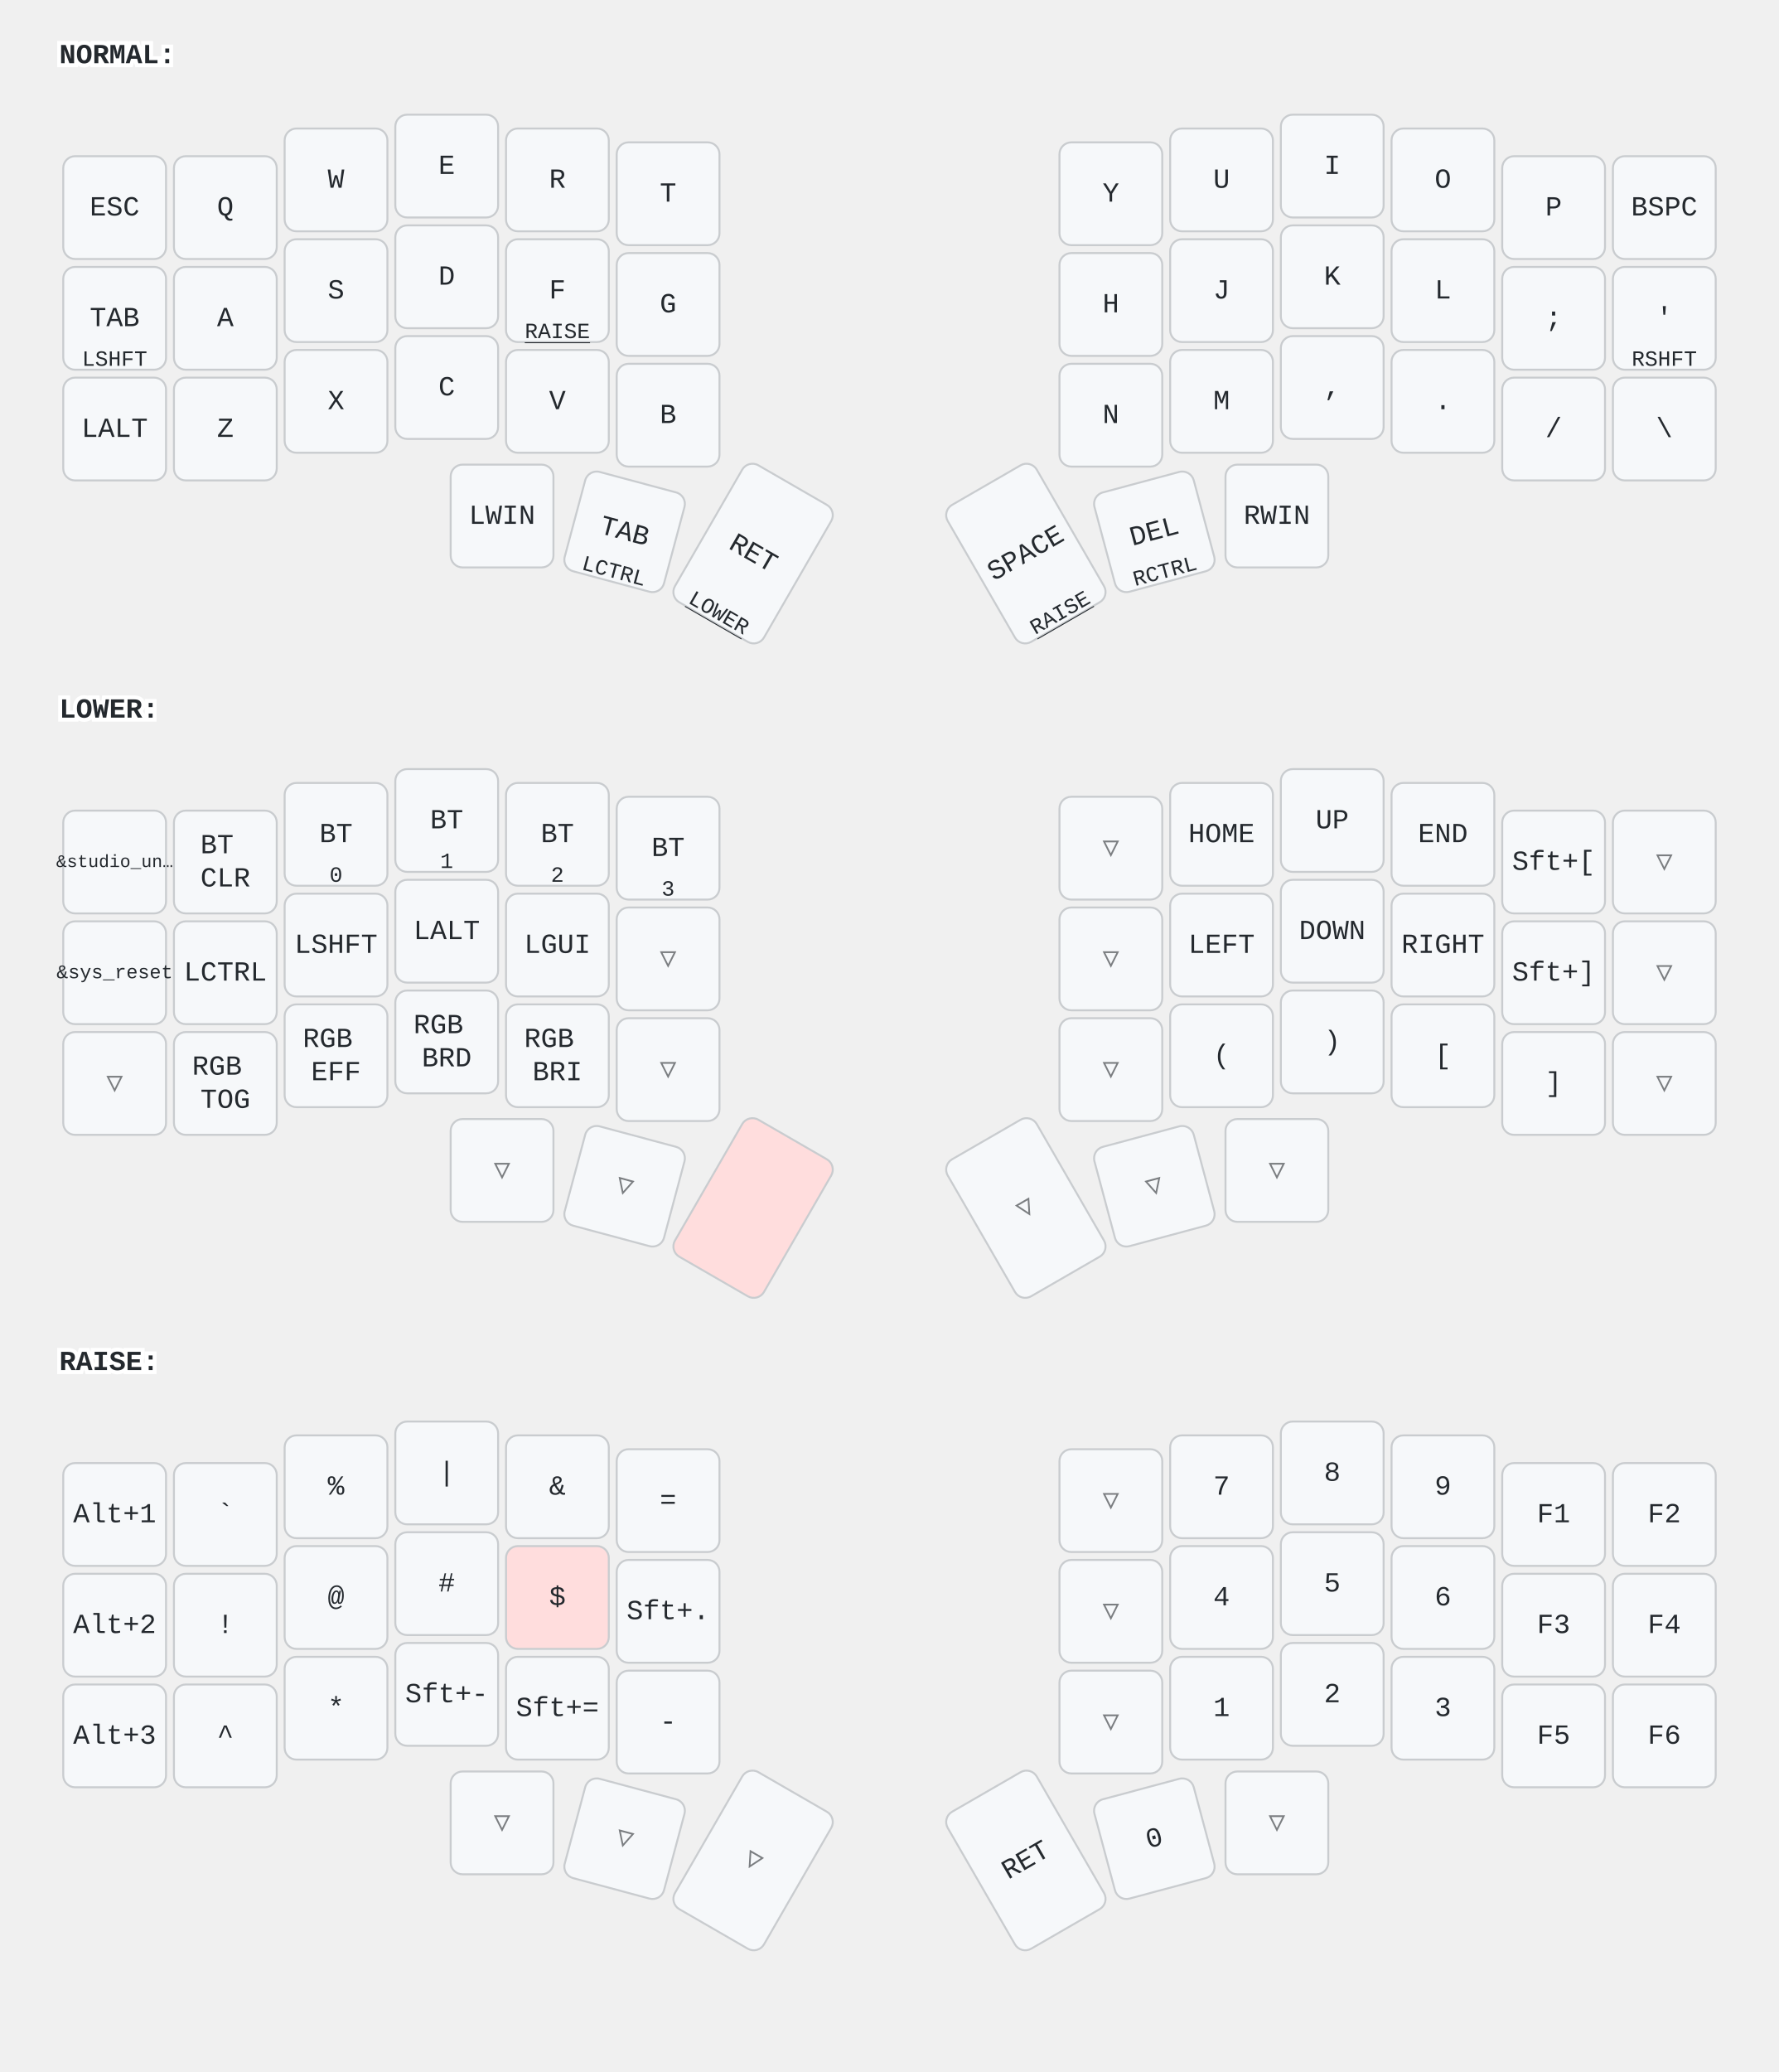
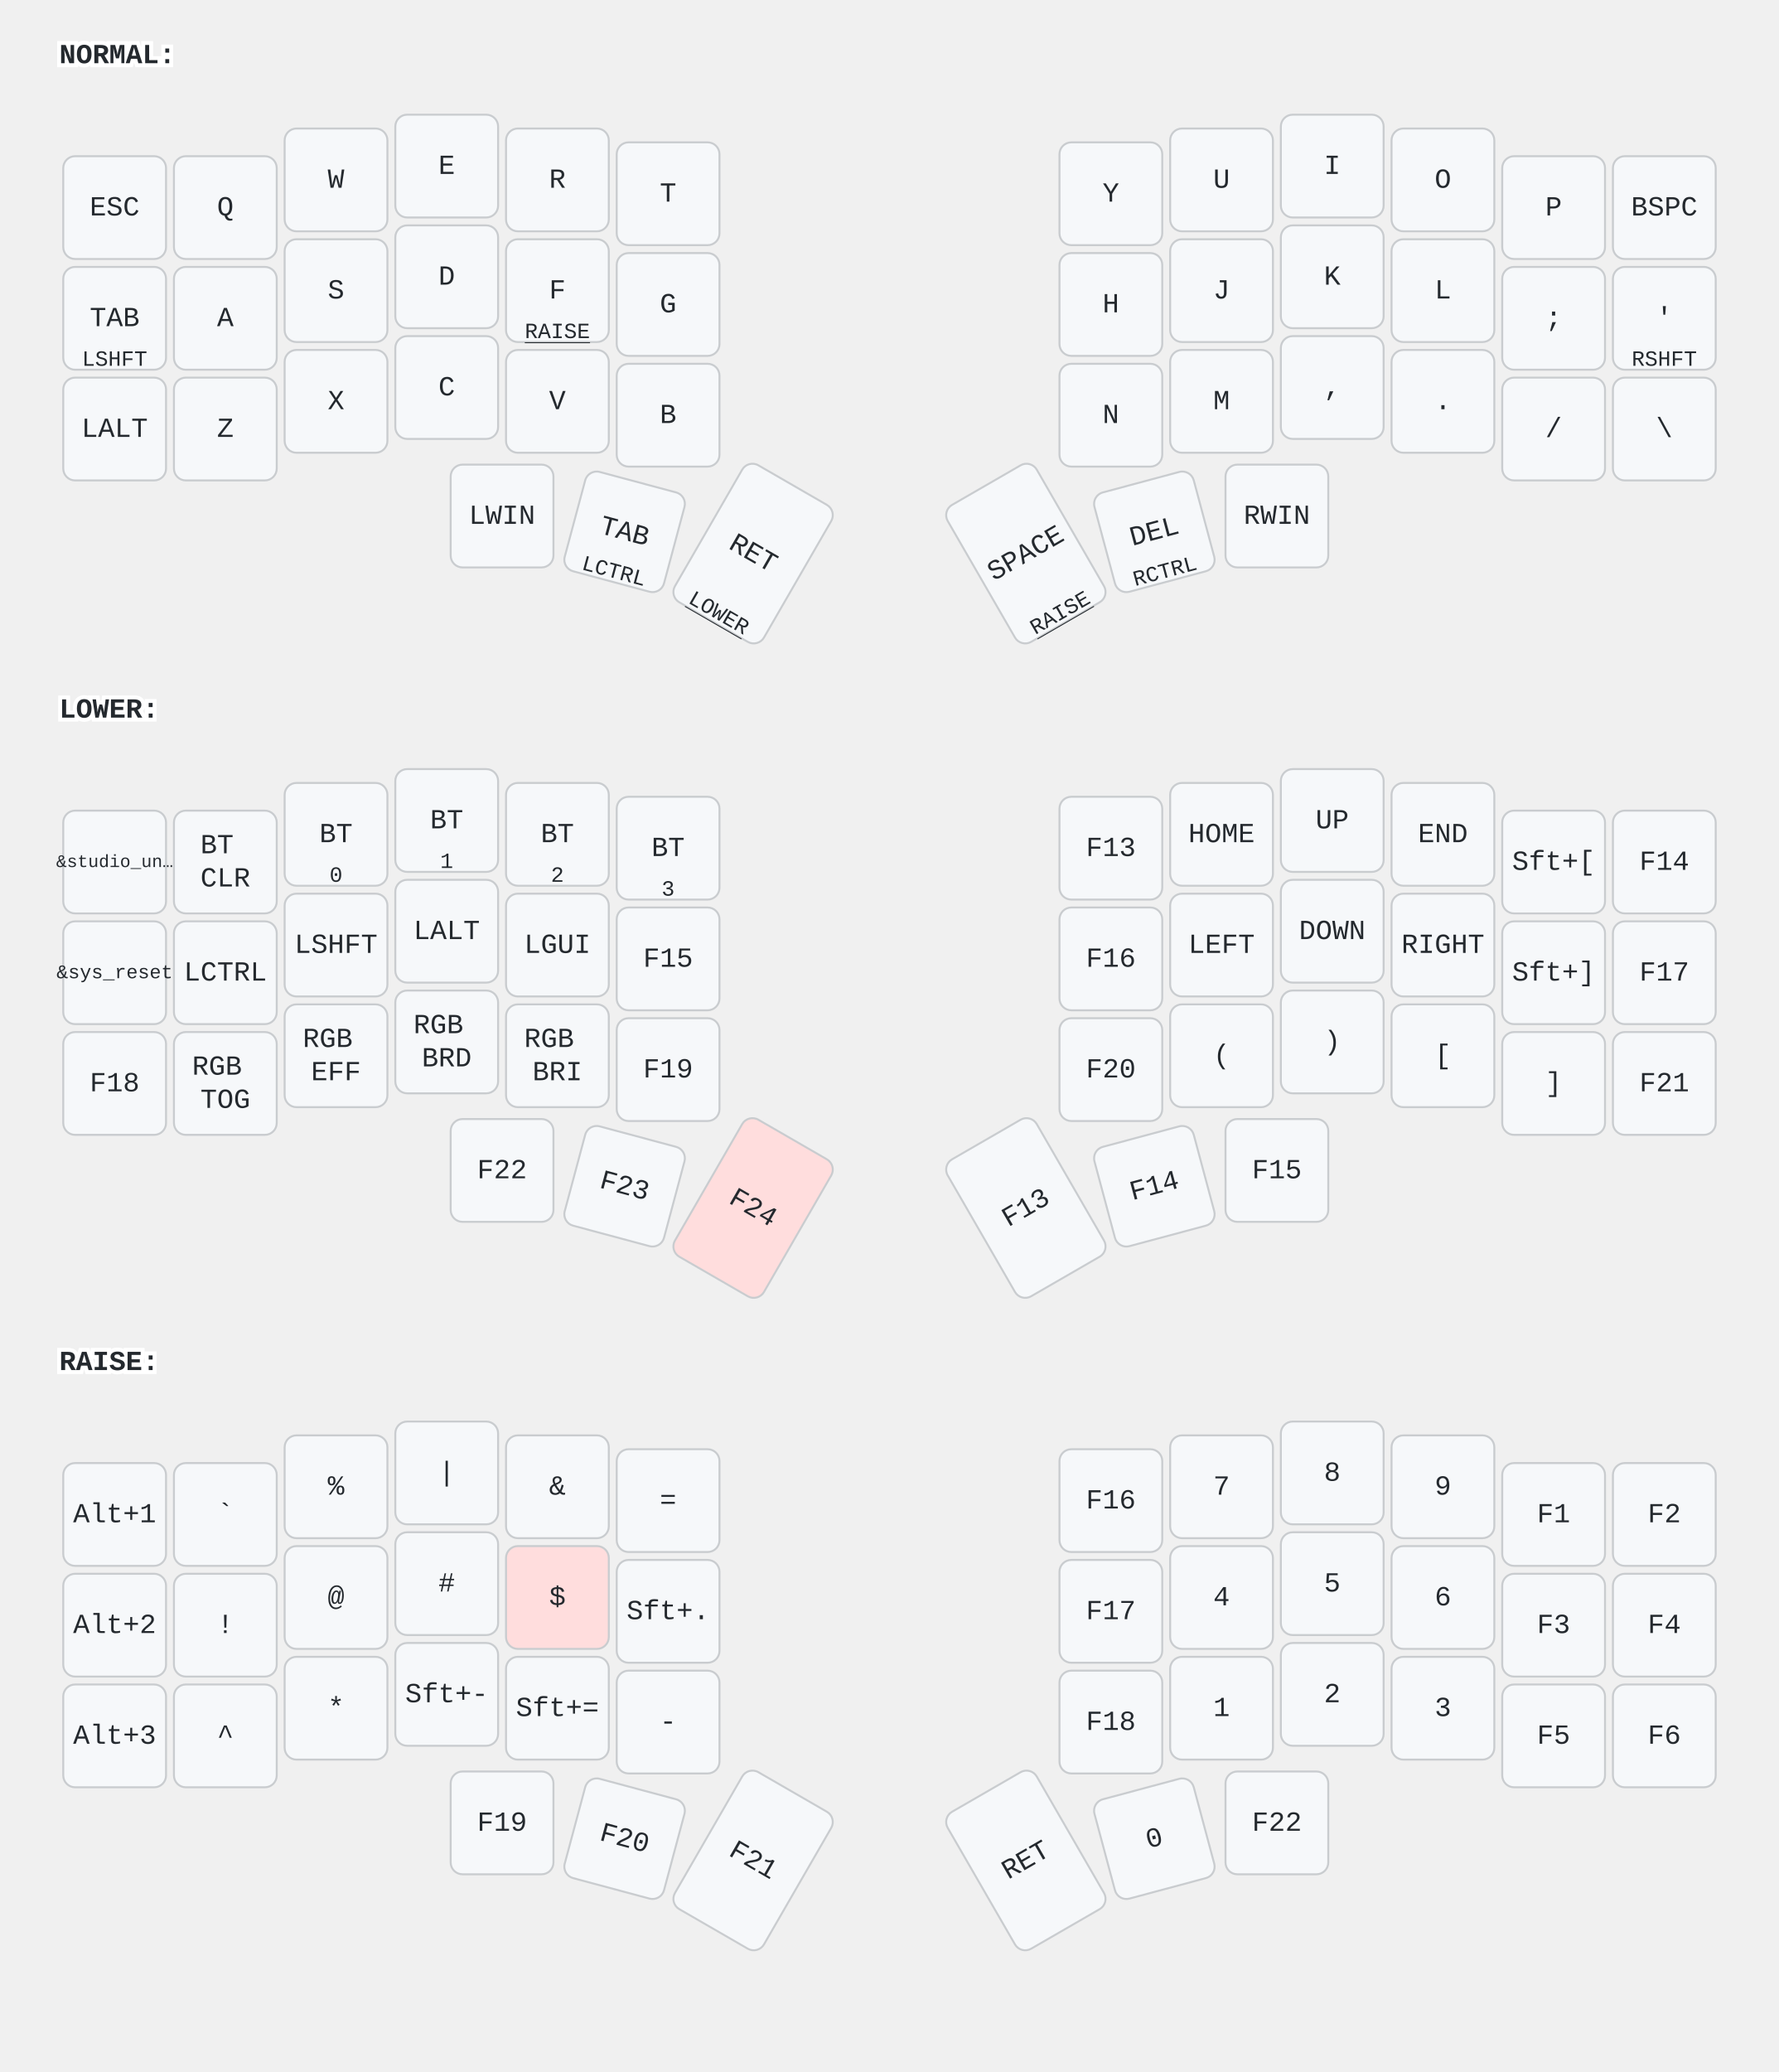
<svg xmlns="http://www.w3.org/2000/svg" width="900" height="1048" viewBox="0 0 900 1048" class="keymap">
  <style>/* inherit to force styles through use tags */
svg path {
    fill: inherit;
}

/* font and background color specifications */
svg.keymap {
    font-family: SFMono-Regular,Consolas,Liberation Mono,Menlo,monospace;
    font-size: 14px;
    font-kerning: normal;
    text-rendering: optimizeLegibility;
    fill: #24292e;
}

/* default key styling */
rect.key {
    fill: #f6f8fa;
}

rect.key, rect.combo {
    stroke: #c9cccf;
    stroke-width: 1;
}

/* default key side styling, only used is draw_key_sides is set */
rect.side {
    filter: brightness(90%);
}

/* color accent for combo boxes */
rect.combo, rect.combo-separate {
    fill: #cdf;
}

/* color accent for held keys */
rect.held, rect.combo.held {
    fill: #fdd;
}

/* color accent for ghost (optional) keys */
rect.ghost, rect.combo.ghost {
    stroke-dasharray: 4, 4;
    stroke-width: 2;
}

text {
    text-anchor: middle;
    dominant-baseline: middle;
}

/* styling for layer labels */
text.label {
    font-weight: bold;
    text-anchor: start;
    stroke: white;
    stroke-width: 4;
    paint-order: stroke;
}

/* styling for optional footer */
text.footer {
    text-anchor: end;
    dominant-baseline: auto;
    stroke: white;
    stroke-width: 4;
    paint-order: stroke;
}

/* styling for combo tap, and key non-tap label text */
text.combo, text.hold, text.shifted, text.left, text.right, text.tl, text.tr, text.bl, text.br {
    font-size: 11px;
}

text.hold, text.bl, text.br {
    text-anchor: middle;
    dominant-baseline: auto;
}

text.shifted, text.tl, text.tr {
    text-anchor: middle;
    dominant-baseline: hanging;
}

text.left, text.tl, text.bl {
    text-anchor: start;
}

text.right, text.tr, text.br {
    text-anchor: end;
}

text.layer-activator {
    text-decoration: underline;
}

/* styling for hold/shifted label text in combo box */
text.combo.hold, text.combo.shifted, text.combo.left, text.combo.right {
    font-size: 8px;
}

/* lighter symbol for transparent keys */
text.trans {
    fill: #7b7e81;
}

/* styling for combo dendrons */
path.combo {
    stroke-width: 1;
    stroke: gray;
    fill: none;
}

/* Start Tabler Icons Cleanup */
/* cannot use height/width with glyphs */
.icon-tabler &gt; path {
    fill: inherit;
    stroke: inherit;
    stroke-width: 2;
}
/* hide tabler's default box */
.icon-tabler &gt; path[stroke="none"][fill="none"] {
    visibility: hidden;
}
/* End Tabler Icons Cleanup */
</style>
  <g transform="translate(30, 0)" class="layer-NORMAL">
    <text x="0" y="28" class="label" id="NORMAL">NORMAL:</text>
    <g transform="translate(0, 56)">
      <g transform="translate(28, 49)" class="key keypos-0">
        <rect rx="6" ry="6" x="-26" y="-26" width="52" height="52" class="key" />
        <text x="0" y="0" class="key tap">ESC</text>
      </g>
      <g transform="translate(84, 49)" class="key keypos-1">
        <rect rx="6" ry="6" x="-26" y="-26" width="52" height="52" class="key" />
        <text x="0" y="0" class="key tap">Q</text>
      </g>
      <g transform="translate(140, 35)" class="key keypos-2">
        <rect rx="6" ry="6" x="-26" y="-26" width="52" height="52" class="key" />
        <text x="0" y="0" class="key tap">W</text>
      </g>
      <g transform="translate(196, 28)" class="key keypos-3">
        <rect rx="6" ry="6" x="-26" y="-26" width="52" height="52" class="key" />
        <text x="0" y="0" class="key tap">E</text>
      </g>
      <g transform="translate(252, 35)" class="key keypos-4">
        <rect rx="6" ry="6" x="-26" y="-26" width="52" height="52" class="key" />
        <text x="0" y="0" class="key tap">R</text>
      </g>
      <g transform="translate(308, 42)" class="key keypos-5">
        <rect rx="6" ry="6" x="-26" y="-26" width="52" height="52" class="key" />
        <text x="0" y="0" class="key tap">T</text>
      </g>
      <g transform="translate(532, 42)" class="key keypos-6">
        <rect rx="6" ry="6" x="-26" y="-26" width="52" height="52" class="key" />
        <text x="0" y="0" class="key tap">Y</text>
      </g>
      <g transform="translate(588, 35)" class="key keypos-7">
        <rect rx="6" ry="6" x="-26" y="-26" width="52" height="52" class="key" />
        <text x="0" y="0" class="key tap">U</text>
      </g>
      <g transform="translate(644, 28)" class="key keypos-8">
        <rect rx="6" ry="6" x="-26" y="-26" width="52" height="52" class="key" />
        <text x="0" y="0" class="key tap">I</text>
      </g>
      <g transform="translate(700, 35)" class="key keypos-9">
        <rect rx="6" ry="6" x="-26" y="-26" width="52" height="52" class="key" />
        <text x="0" y="0" class="key tap">O</text>
      </g>
      <g transform="translate(756, 49)" class="key keypos-10">
        <rect rx="6" ry="6" x="-26" y="-26" width="52" height="52" class="key" />
        <text x="0" y="0" class="key tap">P</text>
      </g>
      <g transform="translate(812, 49)" class="key keypos-11">
        <rect rx="6" ry="6" x="-26" y="-26" width="52" height="52" class="key" />
        <text x="0" y="0" class="key tap">BSPC</text>
      </g>
      <g transform="translate(28, 105)" class="key keypos-12">
        <rect rx="6" ry="6" x="-26" y="-26" width="52" height="52" class="key" />
        <text x="0" y="0" class="key tap">TAB</text>
        <text x="0" y="24" class="key hold">LSHFT</text>
      </g>
      <g transform="translate(84, 105)" class="key keypos-13">
        <rect rx="6" ry="6" x="-26" y="-26" width="52" height="52" class="key" />
        <text x="0" y="0" class="key tap">A</text>
      </g>
      <g transform="translate(140, 91)" class="key keypos-14">
        <rect rx="6" ry="6" x="-26" y="-26" width="52" height="52" class="key" />
        <text x="0" y="0" class="key tap">S</text>
      </g>
      <g transform="translate(196, 84)" class="key keypos-15">
        <rect rx="6" ry="6" x="-26" y="-26" width="52" height="52" class="key" />
        <text x="0" y="0" class="key tap">D</text>
      </g>
      <g transform="translate(252, 91)" class="key keypos-16">
        <rect rx="6" ry="6" x="-26" y="-26" width="52" height="52" class="key" />
        <text x="0" y="0" class="key tap">F</text>
        <a href="#RAISE">
          <text x="0" y="24" class="key hold layer-activator">RAISE</text>
        </a>
      </g>
      <g transform="translate(308, 98)" class="key keypos-17">
        <rect rx="6" ry="6" x="-26" y="-26" width="52" height="52" class="key" />
        <text x="0" y="0" class="key tap">G</text>
      </g>
      <g transform="translate(532, 98)" class="key keypos-18">
        <rect rx="6" ry="6" x="-26" y="-26" width="52" height="52" class="key" />
        <text x="0" y="0" class="key tap">H</text>
      </g>
      <g transform="translate(588, 91)" class="key keypos-19">
        <rect rx="6" ry="6" x="-26" y="-26" width="52" height="52" class="key" />
        <text x="0" y="0" class="key tap">J</text>
      </g>
      <g transform="translate(644, 84)" class="key keypos-20">
        <rect rx="6" ry="6" x="-26" y="-26" width="52" height="52" class="key" />
        <text x="0" y="0" class="key tap">K</text>
      </g>
      <g transform="translate(700, 91)" class="key keypos-21">
        <rect rx="6" ry="6" x="-26" y="-26" width="52" height="52" class="key" />
        <text x="0" y="0" class="key tap">L</text>
      </g>
      <g transform="translate(756, 105)" class="key keypos-22">
        <rect rx="6" ry="6" x="-26" y="-26" width="52" height="52" class="key" />
        <text x="0" y="0" class="key tap">;</text>
      </g>
      <g transform="translate(812, 105)" class="key keypos-23">
        <rect rx="6" ry="6" x="-26" y="-26" width="52" height="52" class="key" />
        <text x="0" y="0" class="key tap">'</text>
        <text x="0" y="24" class="key hold">RSHFT</text>
      </g>
      <g transform="translate(28, 161)" class="key keypos-24">
        <rect rx="6" ry="6" x="-26" y="-26" width="52" height="52" class="key" />
        <text x="0" y="0" class="key tap">LALT</text>
      </g>
      <g transform="translate(84, 161)" class="key keypos-25">
        <rect rx="6" ry="6" x="-26" y="-26" width="52" height="52" class="key" />
        <text x="0" y="0" class="key tap">Z</text>
      </g>
      <g transform="translate(140, 147)" class="key keypos-26">
        <rect rx="6" ry="6" x="-26" y="-26" width="52" height="52" class="key" />
        <text x="0" y="0" class="key tap">X</text>
      </g>
      <g transform="translate(196, 140)" class="key keypos-27">
        <rect rx="6" ry="6" x="-26" y="-26" width="52" height="52" class="key" />
        <text x="0" y="0" class="key tap">C</text>
      </g>
      <g transform="translate(252, 147)" class="key keypos-28">
        <rect rx="6" ry="6" x="-26" y="-26" width="52" height="52" class="key" />
        <text x="0" y="0" class="key tap">V</text>
      </g>
      <g transform="translate(308, 154)" class="key keypos-29">
        <rect rx="6" ry="6" x="-26" y="-26" width="52" height="52" class="key" />
        <text x="0" y="0" class="key tap">B</text>
      </g>
      <g transform="translate(532, 154)" class="key keypos-30">
        <rect rx="6" ry="6" x="-26" y="-26" width="52" height="52" class="key" />
        <text x="0" y="0" class="key tap">N</text>
      </g>
      <g transform="translate(588, 147)" class="key keypos-31">
        <rect rx="6" ry="6" x="-26" y="-26" width="52" height="52" class="key" />
        <text x="0" y="0" class="key tap">M</text>
      </g>
      <g transform="translate(644, 140)" class="key keypos-32">
        <rect rx="6" ry="6" x="-26" y="-26" width="52" height="52" class="key" />
        <text x="0" y="0" class="key tap">,</text>
      </g>
      <g transform="translate(700, 147)" class="key keypos-33">
        <rect rx="6" ry="6" x="-26" y="-26" width="52" height="52" class="key" />
        <text x="0" y="0" class="key tap">.</text>
      </g>
      <g transform="translate(756, 161)" class="key keypos-34">
        <rect rx="6" ry="6" x="-26" y="-26" width="52" height="52" class="key" />
        <text x="0" y="0" class="key tap">/</text>
      </g>
      <g transform="translate(812, 161)" class="key keypos-35">
        <rect rx="6" ry="6" x="-26" y="-26" width="52" height="52" class="key" />
        <text x="0" y="0" class="key tap">\</text>
      </g>
      <g transform="translate(224, 205)" class="key keypos-36">
        <rect rx="6" ry="6" x="-26" y="-26" width="52" height="52" class="key" />
        <text x="0" y="0" class="key tap">LWIN</text>
      </g>
      <g transform="translate(286, 213) rotate(15.0)" class="key keypos-37">
        <rect rx="6" ry="6" x="-26" y="-26" width="52" height="52" class="key" />
        <text x="0" y="0" class="key tap">TAB</text>
        <text x="0" y="24" class="key hold">LCTRL</text>
      </g>
      <g transform="translate(351, 224) rotate(30.0)" class="key keypos-38">
        <rect rx="6" ry="6" x="-26" y="-40" width="52" height="80" class="key" />
        <text x="0" y="0" class="key tap">RET</text>
        <a href="#LOWER">
          <text x="0" y="38" class="key hold layer-activator">LOWER</text>
        </a>
      </g>
      <g transform="translate(489, 224) rotate(-30.0)" class="key keypos-39">
        <rect rx="6" ry="6" x="-26" y="-40" width="52" height="80" class="key" />
        <text x="0" y="0" class="key tap">SPACE</text>
        <a href="#RAISE">
          <text x="0" y="38" class="key hold layer-activator">RAISE</text>
        </a>
      </g>
      <g transform="translate(554, 213) rotate(-15.0)" class="key keypos-40">
        <rect rx="6" ry="6" x="-26" y="-26" width="52" height="52" class="key" />
        <text x="0" y="0" class="key tap">DEL</text>
        <text x="0" y="24" class="key hold">RCTRL</text>
      </g>
      <g transform="translate(616, 205)" class="key keypos-41">
        <rect rx="6" ry="6" x="-26" y="-26" width="52" height="52" class="key" />
        <text x="0" y="0" class="key tap">RWIN</text>
      </g>
    </g>
  </g>
  <g transform="translate(30, 331)" class="layer-LOWER">
    <text x="0" y="28" class="label" id="LOWER">LOWER:</text>
    <g transform="translate(0, 56)">
      <g transform="translate(28, 49)" class="key keypos-0">
        <rect rx="6" ry="6" x="-26" y="-26" width="52" height="52" class="key" />
        <text x="0" y="0" class="key tap">
          <tspan style="font-size: 64%">&amp;studio_un…</tspan>
        </text>
      </g>
      <g transform="translate(84, 49)" class="key keypos-1">
        <rect rx="6" ry="6" x="-26" y="-26" width="52" height="52" class="key" />
        <text x="0" y="0" class="key tap">
          <tspan x="0" dy="-0.6em">BT</tspan>
          <tspan x="0" dy="1.2em">CLR</tspan>
        </text>
      </g>
      <g transform="translate(140, 35)" class="key keypos-2">
        <rect rx="6" ry="6" x="-26" y="-26" width="52" height="52" class="key" />
        <text x="0" y="0" class="key tap">BT</text>
        <text x="0" y="24" class="key hold">0</text>
      </g>
      <g transform="translate(196, 28)" class="key keypos-3">
        <rect rx="6" ry="6" x="-26" y="-26" width="52" height="52" class="key" />
        <text x="0" y="0" class="key tap">BT</text>
        <text x="0" y="24" class="key hold">1</text>
      </g>
      <g transform="translate(252, 35)" class="key keypos-4">
        <rect rx="6" ry="6" x="-26" y="-26" width="52" height="52" class="key" />
        <text x="0" y="0" class="key tap">BT</text>
        <text x="0" y="24" class="key hold">2</text>
      </g>
      <g transform="translate(308, 42)" class="key keypos-5">
        <rect rx="6" ry="6" x="-26" y="-26" width="52" height="52" class="key" />
        <text x="0" y="0" class="key tap">BT</text>
        <text x="0" y="24" class="key hold">3</text>
      </g>
-       <g transform="translate(532, 42)" class="key trans keypos-6">
-         <rect rx="6" ry="6" x="-26" y="-26" width="52" height="52" class="key trans" />
-         <text x="0" y="0" class="key trans tap">▽</text>
+       <g transform="translate(532, 42)" class="key keypos-6">
+         <rect rx="6" ry="6" x="-26" y="-26" width="52" height="52" class="key" />
+         <text x="0" y="0" class="key tap">F13</text>
      </g>
      <g transform="translate(588, 35)" class="key keypos-7">
        <rect rx="6" ry="6" x="-26" y="-26" width="52" height="52" class="key" />
        <text x="0" y="0" class="key tap">HOME</text>
      </g>
      <g transform="translate(644, 28)" class="key keypos-8">
        <rect rx="6" ry="6" x="-26" y="-26" width="52" height="52" class="key" />
        <text x="0" y="0" class="key tap">UP</text>
      </g>
      <g transform="translate(700, 35)" class="key keypos-9">
        <rect rx="6" ry="6" x="-26" y="-26" width="52" height="52" class="key" />
        <text x="0" y="0" class="key tap">END</text>
      </g>
      <g transform="translate(756, 49)" class="key keypos-10">
        <rect rx="6" ry="6" x="-26" y="-26" width="52" height="52" class="key" />
        <text x="0" y="0" class="key tap">Sft+[</text>
      </g>
-       <g transform="translate(812, 49)" class="key trans keypos-11">
-         <rect rx="6" ry="6" x="-26" y="-26" width="52" height="52" class="key trans" />
-         <text x="0" y="0" class="key trans tap">▽</text>
+       <g transform="translate(812, 49)" class="key keypos-11">
+         <rect rx="6" ry="6" x="-26" y="-26" width="52" height="52" class="key" />
+         <text x="0" y="0" class="key tap">F14</text>
      </g>
      <g transform="translate(28, 105)" class="key keypos-12">
        <rect rx="6" ry="6" x="-26" y="-26" width="52" height="52" class="key" />
        <text x="0" y="0" class="key tap">
          <tspan style="font-size: 70%">&amp;sys_reset</tspan>
        </text>
      </g>
      <g transform="translate(84, 105)" class="key keypos-13">
        <rect rx="6" ry="6" x="-26" y="-26" width="52" height="52" class="key" />
        <text x="0" y="0" class="key tap">LCTRL</text>
      </g>
      <g transform="translate(140, 91)" class="key keypos-14">
        <rect rx="6" ry="6" x="-26" y="-26" width="52" height="52" class="key" />
        <text x="0" y="0" class="key tap">LSHFT</text>
      </g>
      <g transform="translate(196, 84)" class="key keypos-15">
        <rect rx="6" ry="6" x="-26" y="-26" width="52" height="52" class="key" />
        <text x="0" y="0" class="key tap">LALT</text>
      </g>
      <g transform="translate(252, 91)" class="key keypos-16">
        <rect rx="6" ry="6" x="-26" y="-26" width="52" height="52" class="key" />
        <text x="0" y="0" class="key tap">LGUI</text>
      </g>
-       <g transform="translate(308, 98)" class="key trans keypos-17">
-         <rect rx="6" ry="6" x="-26" y="-26" width="52" height="52" class="key trans" />
-         <text x="0" y="0" class="key trans tap">▽</text>
-       </g>
-       <g transform="translate(532, 98)" class="key trans keypos-18">
-         <rect rx="6" ry="6" x="-26" y="-26" width="52" height="52" class="key trans" />
-         <text x="0" y="0" class="key trans tap">▽</text>
+       <g transform="translate(308, 98)" class="key keypos-17">
+         <rect rx="6" ry="6" x="-26" y="-26" width="52" height="52" class="key" />
+         <text x="0" y="0" class="key tap">F15</text>
+       </g>
+       <g transform="translate(532, 98)" class="key keypos-18">
+         <rect rx="6" ry="6" x="-26" y="-26" width="52" height="52" class="key" />
+         <text x="0" y="0" class="key tap">F16</text>
      </g>
      <g transform="translate(588, 91)" class="key keypos-19">
        <rect rx="6" ry="6" x="-26" y="-26" width="52" height="52" class="key" />
        <text x="0" y="0" class="key tap">LEFT</text>
      </g>
      <g transform="translate(644, 84)" class="key keypos-20">
        <rect rx="6" ry="6" x="-26" y="-26" width="52" height="52" class="key" />
        <text x="0" y="0" class="key tap">DOWN</text>
      </g>
      <g transform="translate(700, 91)" class="key keypos-21">
        <rect rx="6" ry="6" x="-26" y="-26" width="52" height="52" class="key" />
        <text x="0" y="0" class="key tap">RIGHT</text>
      </g>
      <g transform="translate(756, 105)" class="key keypos-22">
        <rect rx="6" ry="6" x="-26" y="-26" width="52" height="52" class="key" />
        <text x="0" y="0" class="key tap">Sft+]</text>
      </g>
-       <g transform="translate(812, 105)" class="key trans keypos-23">
-         <rect rx="6" ry="6" x="-26" y="-26" width="52" height="52" class="key trans" />
-         <text x="0" y="0" class="key trans tap">▽</text>
-       </g>
-       <g transform="translate(28, 161)" class="key trans keypos-24">
-         <rect rx="6" ry="6" x="-26" y="-26" width="52" height="52" class="key trans" />
-         <text x="0" y="0" class="key trans tap">▽</text>
+       <g transform="translate(812, 105)" class="key keypos-23">
+         <rect rx="6" ry="6" x="-26" y="-26" width="52" height="52" class="key" />
+         <text x="0" y="0" class="key tap">F17</text>
+       </g>
+       <g transform="translate(28, 161)" class="key keypos-24">
+         <rect rx="6" ry="6" x="-26" y="-26" width="52" height="52" class="key" />
+         <text x="0" y="0" class="key tap">F18</text>
      </g>
      <g transform="translate(84, 161)" class="key keypos-25">
        <rect rx="6" ry="6" x="-26" y="-26" width="52" height="52" class="key" />
        <text x="0" y="0" class="key tap">
          <tspan x="0" dy="-0.6em">RGB</tspan>
          <tspan x="0" dy="1.2em">TOG</tspan>
        </text>
      </g>
      <g transform="translate(140, 147)" class="key keypos-26">
        <rect rx="6" ry="6" x="-26" y="-26" width="52" height="52" class="key" />
        <text x="0" y="0" class="key tap">
          <tspan x="0" dy="-0.6em">RGB</tspan>
          <tspan x="0" dy="1.2em">EFF</tspan>
        </text>
      </g>
      <g transform="translate(196, 140)" class="key keypos-27">
        <rect rx="6" ry="6" x="-26" y="-26" width="52" height="52" class="key" />
        <text x="0" y="0" class="key tap">
          <tspan x="0" dy="-0.6em">RGB</tspan>
          <tspan x="0" dy="1.2em">BRD</tspan>
        </text>
      </g>
      <g transform="translate(252, 147)" class="key keypos-28">
        <rect rx="6" ry="6" x="-26" y="-26" width="52" height="52" class="key" />
        <text x="0" y="0" class="key tap">
          <tspan x="0" dy="-0.6em">RGB</tspan>
          <tspan x="0" dy="1.2em">BRI</tspan>
        </text>
      </g>
-       <g transform="translate(308, 154)" class="key trans keypos-29">
-         <rect rx="6" ry="6" x="-26" y="-26" width="52" height="52" class="key trans" />
-         <text x="0" y="0" class="key trans tap">▽</text>
-       </g>
-       <g transform="translate(532, 154)" class="key trans keypos-30">
-         <rect rx="6" ry="6" x="-26" y="-26" width="52" height="52" class="key trans" />
-         <text x="0" y="0" class="key trans tap">▽</text>
+       <g transform="translate(308, 154)" class="key keypos-29">
+         <rect rx="6" ry="6" x="-26" y="-26" width="52" height="52" class="key" />
+         <text x="0" y="0" class="key tap">F19</text>
+       </g>
+       <g transform="translate(532, 154)" class="key keypos-30">
+         <rect rx="6" ry="6" x="-26" y="-26" width="52" height="52" class="key" />
+         <text x="0" y="0" class="key tap">F20</text>
      </g>
      <g transform="translate(588, 147)" class="key keypos-31">
        <rect rx="6" ry="6" x="-26" y="-26" width="52" height="52" class="key" />
        <text x="0" y="0" class="key tap">(</text>
      </g>
      <g transform="translate(644, 140)" class="key keypos-32">
        <rect rx="6" ry="6" x="-26" y="-26" width="52" height="52" class="key" />
        <text x="0" y="0" class="key tap">)</text>
      </g>
      <g transform="translate(700, 147)" class="key keypos-33">
        <rect rx="6" ry="6" x="-26" y="-26" width="52" height="52" class="key" />
        <text x="0" y="0" class="key tap">[</text>
      </g>
      <g transform="translate(756, 161)" class="key keypos-34">
        <rect rx="6" ry="6" x="-26" y="-26" width="52" height="52" class="key" />
        <text x="0" y="0" class="key tap">]</text>
      </g>
-       <g transform="translate(812, 161)" class="key trans keypos-35">
-         <rect rx="6" ry="6" x="-26" y="-26" width="52" height="52" class="key trans" />
-         <text x="0" y="0" class="key trans tap">▽</text>
-       </g>
-       <g transform="translate(224, 205)" class="key trans keypos-36">
-         <rect rx="6" ry="6" x="-26" y="-26" width="52" height="52" class="key trans" />
-         <text x="0" y="0" class="key trans tap">▽</text>
-       </g>
-       <g transform="translate(286, 213) rotate(15.0)" class="key trans keypos-37">
-         <rect rx="6" ry="6" x="-26" y="-26" width="52" height="52" class="key trans" />
-         <text x="0" y="0" class="key trans tap">▽</text>
+       <g transform="translate(812, 161)" class="key keypos-35">
+         <rect rx="6" ry="6" x="-26" y="-26" width="52" height="52" class="key" />
+         <text x="0" y="0" class="key tap">F21</text>
+       </g>
+       <g transform="translate(224, 205)" class="key keypos-36">
+         <rect rx="6" ry="6" x="-26" y="-26" width="52" height="52" class="key" />
+         <text x="0" y="0" class="key tap">F22</text>
+       </g>
+       <g transform="translate(286, 213) rotate(15.0)" class="key keypos-37">
+         <rect rx="6" ry="6" x="-26" y="-26" width="52" height="52" class="key" />
+         <text x="0" y="0" class="key tap">F23</text>
      </g>
      <g transform="translate(351, 224) rotate(30.0)" class="key held keypos-38">
        <rect rx="6" ry="6" x="-26" y="-40" width="52" height="80" class="key held" />
-       </g>
-       <g transform="translate(489, 224) rotate(-30.0)" class="key trans keypos-39">
-         <rect rx="6" ry="6" x="-26" y="-40" width="52" height="80" class="key trans" />
-         <text x="0" y="0" class="key trans tap">▽</text>
-       </g>
-       <g transform="translate(554, 213) rotate(-15.0)" class="key trans keypos-40">
-         <rect rx="6" ry="6" x="-26" y="-26" width="52" height="52" class="key trans" />
-         <text x="0" y="0" class="key trans tap">▽</text>
-       </g>
-       <g transform="translate(616, 205)" class="key trans keypos-41">
-         <rect rx="6" ry="6" x="-26" y="-26" width="52" height="52" class="key trans" />
-         <text x="0" y="0" class="key trans tap">▽</text>
+         <text x="0" y="0" class="key held tap">F24</text>
+       </g>
+       <g transform="translate(489, 224) rotate(-30.0)" class="key keypos-39">
+         <rect rx="6" ry="6" x="-26" y="-40" width="52" height="80" class="key" />
+         <text x="0" y="0" class="key tap">F13</text>
+       </g>
+       <g transform="translate(554, 213) rotate(-15.0)" class="key keypos-40">
+         <rect rx="6" ry="6" x="-26" y="-26" width="52" height="52" class="key" />
+         <text x="0" y="0" class="key tap">F14</text>
+       </g>
+       <g transform="translate(616, 205)" class="key keypos-41">
+         <rect rx="6" ry="6" x="-26" y="-26" width="52" height="52" class="key" />
+         <text x="0" y="0" class="key tap">F15</text>
      </g>
    </g>
  </g>
  <g transform="translate(30, 661)" class="layer-RAISE">
    <text x="0" y="28" class="label" id="RAISE">RAISE:</text>
    <g transform="translate(0, 56)">
      <g transform="translate(28, 49)" class="key keypos-0">
        <rect rx="6" ry="6" x="-26" y="-26" width="52" height="52" class="key" />
        <text x="0" y="0" class="key tap">Alt+1</text>
      </g>
      <g transform="translate(84, 49)" class="key keypos-1">
        <rect rx="6" ry="6" x="-26" y="-26" width="52" height="52" class="key" />
        <text x="0" y="0" class="key tap">`</text>
      </g>
      <g transform="translate(140, 35)" class="key keypos-2">
        <rect rx="6" ry="6" x="-26" y="-26" width="52" height="52" class="key" />
        <text x="0" y="0" class="key tap">%</text>
      </g>
      <g transform="translate(196, 28)" class="key keypos-3">
        <rect rx="6" ry="6" x="-26" y="-26" width="52" height="52" class="key" />
        <text x="0" y="0" class="key tap">|</text>
      </g>
      <g transform="translate(252, 35)" class="key keypos-4">
        <rect rx="6" ry="6" x="-26" y="-26" width="52" height="52" class="key" />
        <text x="0" y="0" class="key tap">&amp;</text>
      </g>
      <g transform="translate(308, 42)" class="key keypos-5">
        <rect rx="6" ry="6" x="-26" y="-26" width="52" height="52" class="key" />
        <text x="0" y="0" class="key tap">=</text>
      </g>
-       <g transform="translate(532, 42)" class="key trans keypos-6">
-         <rect rx="6" ry="6" x="-26" y="-26" width="52" height="52" class="key trans" />
-         <text x="0" y="0" class="key trans tap">▽</text>
+       <g transform="translate(532, 42)" class="key keypos-6">
+         <rect rx="6" ry="6" x="-26" y="-26" width="52" height="52" class="key" />
+         <text x="0" y="0" class="key tap">F16</text>
      </g>
      <g transform="translate(588, 35)" class="key keypos-7">
        <rect rx="6" ry="6" x="-26" y="-26" width="52" height="52" class="key" />
        <text x="0" y="0" class="key tap">7</text>
      </g>
      <g transform="translate(644, 28)" class="key keypos-8">
        <rect rx="6" ry="6" x="-26" y="-26" width="52" height="52" class="key" />
        <text x="0" y="0" class="key tap">8</text>
      </g>
      <g transform="translate(700, 35)" class="key keypos-9">
        <rect rx="6" ry="6" x="-26" y="-26" width="52" height="52" class="key" />
        <text x="0" y="0" class="key tap">9</text>
      </g>
      <g transform="translate(756, 49)" class="key keypos-10">
        <rect rx="6" ry="6" x="-26" y="-26" width="52" height="52" class="key" />
        <text x="0" y="0" class="key tap">F1</text>
      </g>
      <g transform="translate(812, 49)" class="key keypos-11">
        <rect rx="6" ry="6" x="-26" y="-26" width="52" height="52" class="key" />
        <text x="0" y="0" class="key tap">F2</text>
      </g>
      <g transform="translate(28, 105)" class="key keypos-12">
        <rect rx="6" ry="6" x="-26" y="-26" width="52" height="52" class="key" />
        <text x="0" y="0" class="key tap">Alt+2</text>
      </g>
      <g transform="translate(84, 105)" class="key keypos-13">
        <rect rx="6" ry="6" x="-26" y="-26" width="52" height="52" class="key" />
        <text x="0" y="0" class="key tap">!</text>
      </g>
      <g transform="translate(140, 91)" class="key keypos-14">
        <rect rx="6" ry="6" x="-26" y="-26" width="52" height="52" class="key" />
        <text x="0" y="0" class="key tap">@</text>
      </g>
      <g transform="translate(196, 84)" class="key keypos-15">
        <rect rx="6" ry="6" x="-26" y="-26" width="52" height="52" class="key" />
        <text x="0" y="0" class="key tap">#</text>
      </g>
      <g transform="translate(252, 91)" class="key held keypos-16">
        <rect rx="6" ry="6" x="-26" y="-26" width="52" height="52" class="key held" />
        <text x="0" y="0" class="key held tap">$</text>
      </g>
      <g transform="translate(308, 98)" class="key keypos-17">
        <rect rx="6" ry="6" x="-26" y="-26" width="52" height="52" class="key" />
        <text x="0" y="0" class="key tap">Sft+.</text>
      </g>
-       <g transform="translate(532, 98)" class="key trans keypos-18">
-         <rect rx="6" ry="6" x="-26" y="-26" width="52" height="52" class="key trans" />
-         <text x="0" y="0" class="key trans tap">▽</text>
+       <g transform="translate(532, 98)" class="key keypos-18">
+         <rect rx="6" ry="6" x="-26" y="-26" width="52" height="52" class="key" />
+         <text x="0" y="0" class="key tap">F17</text>
      </g>
      <g transform="translate(588, 91)" class="key keypos-19">
        <rect rx="6" ry="6" x="-26" y="-26" width="52" height="52" class="key" />
        <text x="0" y="0" class="key tap">4</text>
      </g>
      <g transform="translate(644, 84)" class="key keypos-20">
        <rect rx="6" ry="6" x="-26" y="-26" width="52" height="52" class="key" />
        <text x="0" y="0" class="key tap">5</text>
      </g>
      <g transform="translate(700, 91)" class="key keypos-21">
        <rect rx="6" ry="6" x="-26" y="-26" width="52" height="52" class="key" />
        <text x="0" y="0" class="key tap">6</text>
      </g>
      <g transform="translate(756, 105)" class="key keypos-22">
        <rect rx="6" ry="6" x="-26" y="-26" width="52" height="52" class="key" />
        <text x="0" y="0" class="key tap">F3</text>
      </g>
      <g transform="translate(812, 105)" class="key keypos-23">
        <rect rx="6" ry="6" x="-26" y="-26" width="52" height="52" class="key" />
        <text x="0" y="0" class="key tap">F4</text>
      </g>
      <g transform="translate(28, 161)" class="key keypos-24">
        <rect rx="6" ry="6" x="-26" y="-26" width="52" height="52" class="key" />
        <text x="0" y="0" class="key tap">Alt+3</text>
      </g>
      <g transform="translate(84, 161)" class="key keypos-25">
        <rect rx="6" ry="6" x="-26" y="-26" width="52" height="52" class="key" />
        <text x="0" y="0" class="key tap">^</text>
      </g>
      <g transform="translate(140, 147)" class="key keypos-26">
        <rect rx="6" ry="6" x="-26" y="-26" width="52" height="52" class="key" />
        <text x="0" y="0" class="key tap">*</text>
      </g>
      <g transform="translate(196, 140)" class="key keypos-27">
        <rect rx="6" ry="6" x="-26" y="-26" width="52" height="52" class="key" />
        <text x="0" y="0" class="key tap">Sft+-</text>
      </g>
      <g transform="translate(252, 147)" class="key keypos-28">
        <rect rx="6" ry="6" x="-26" y="-26" width="52" height="52" class="key" />
        <text x="0" y="0" class="key tap">Sft+=</text>
      </g>
      <g transform="translate(308, 154)" class="key keypos-29">
        <rect rx="6" ry="6" x="-26" y="-26" width="52" height="52" class="key" />
        <text x="0" y="0" class="key tap">-</text>
      </g>
-       <g transform="translate(532, 154)" class="key trans keypos-30">
-         <rect rx="6" ry="6" x="-26" y="-26" width="52" height="52" class="key trans" />
-         <text x="0" y="0" class="key trans tap">▽</text>
+       <g transform="translate(532, 154)" class="key keypos-30">
+         <rect rx="6" ry="6" x="-26" y="-26" width="52" height="52" class="key" />
+         <text x="0" y="0" class="key tap">F18</text>
      </g>
      <g transform="translate(588, 147)" class="key keypos-31">
        <rect rx="6" ry="6" x="-26" y="-26" width="52" height="52" class="key" />
        <text x="0" y="0" class="key tap">1</text>
      </g>
      <g transform="translate(644, 140)" class="key keypos-32">
        <rect rx="6" ry="6" x="-26" y="-26" width="52" height="52" class="key" />
        <text x="0" y="0" class="key tap">2</text>
      </g>
      <g transform="translate(700, 147)" class="key keypos-33">
        <rect rx="6" ry="6" x="-26" y="-26" width="52" height="52" class="key" />
        <text x="0" y="0" class="key tap">3</text>
      </g>
      <g transform="translate(756, 161)" class="key keypos-34">
        <rect rx="6" ry="6" x="-26" y="-26" width="52" height="52" class="key" />
        <text x="0" y="0" class="key tap">F5</text>
      </g>
      <g transform="translate(812, 161)" class="key keypos-35">
        <rect rx="6" ry="6" x="-26" y="-26" width="52" height="52" class="key" />
        <text x="0" y="0" class="key tap">F6</text>
      </g>
-       <g transform="translate(224, 205)" class="key trans keypos-36">
-         <rect rx="6" ry="6" x="-26" y="-26" width="52" height="52" class="key trans" />
-         <text x="0" y="0" class="key trans tap">▽</text>
-       </g>
-       <g transform="translate(286, 213) rotate(15.0)" class="key trans keypos-37">
-         <rect rx="6" ry="6" x="-26" y="-26" width="52" height="52" class="key trans" />
-         <text x="0" y="0" class="key trans tap">▽</text>
-       </g>
-       <g transform="translate(351, 224) rotate(30.0)" class="key trans keypos-38">
-         <rect rx="6" ry="6" x="-26" y="-40" width="52" height="80" class="key trans" />
-         <text x="0" y="0" class="key trans tap">▽</text>
+       <g transform="translate(224, 205)" class="key keypos-36">
+         <rect rx="6" ry="6" x="-26" y="-26" width="52" height="52" class="key" />
+         <text x="0" y="0" class="key tap">F19</text>
+       </g>
+       <g transform="translate(286, 213) rotate(15.0)" class="key keypos-37">
+         <rect rx="6" ry="6" x="-26" y="-26" width="52" height="52" class="key" />
+         <text x="0" y="0" class="key tap">F20</text>
+       </g>
+       <g transform="translate(351, 224) rotate(30.0)" class="key keypos-38">
+         <rect rx="6" ry="6" x="-26" y="-40" width="52" height="80" class="key" />
+         <text x="0" y="0" class="key tap">F21</text>
      </g>
      <g transform="translate(489, 224) rotate(-30.0)" class="key keypos-39">
        <rect rx="6" ry="6" x="-26" y="-40" width="52" height="80" class="key" />
        <text x="0" y="0" class="key tap">RET</text>
      </g>
      <g transform="translate(554, 213) rotate(-15.0)" class="key keypos-40">
        <rect rx="6" ry="6" x="-26" y="-26" width="52" height="52" class="key" />
        <text x="0" y="0" class="key tap">0</text>
      </g>
-       <g transform="translate(616, 205)" class="key trans keypos-41">
-         <rect rx="6" ry="6" x="-26" y="-26" width="52" height="52" class="key trans" />
-         <text x="0" y="0" class="key trans tap">▽</text>
+       <g transform="translate(616, 205)" class="key keypos-41">
+         <rect rx="6" ry="6" x="-26" y="-26" width="52" height="52" class="key" />
+         <text x="0" y="0" class="key tap">F22</text>
      </g>
    </g>
  </g>
</svg>
